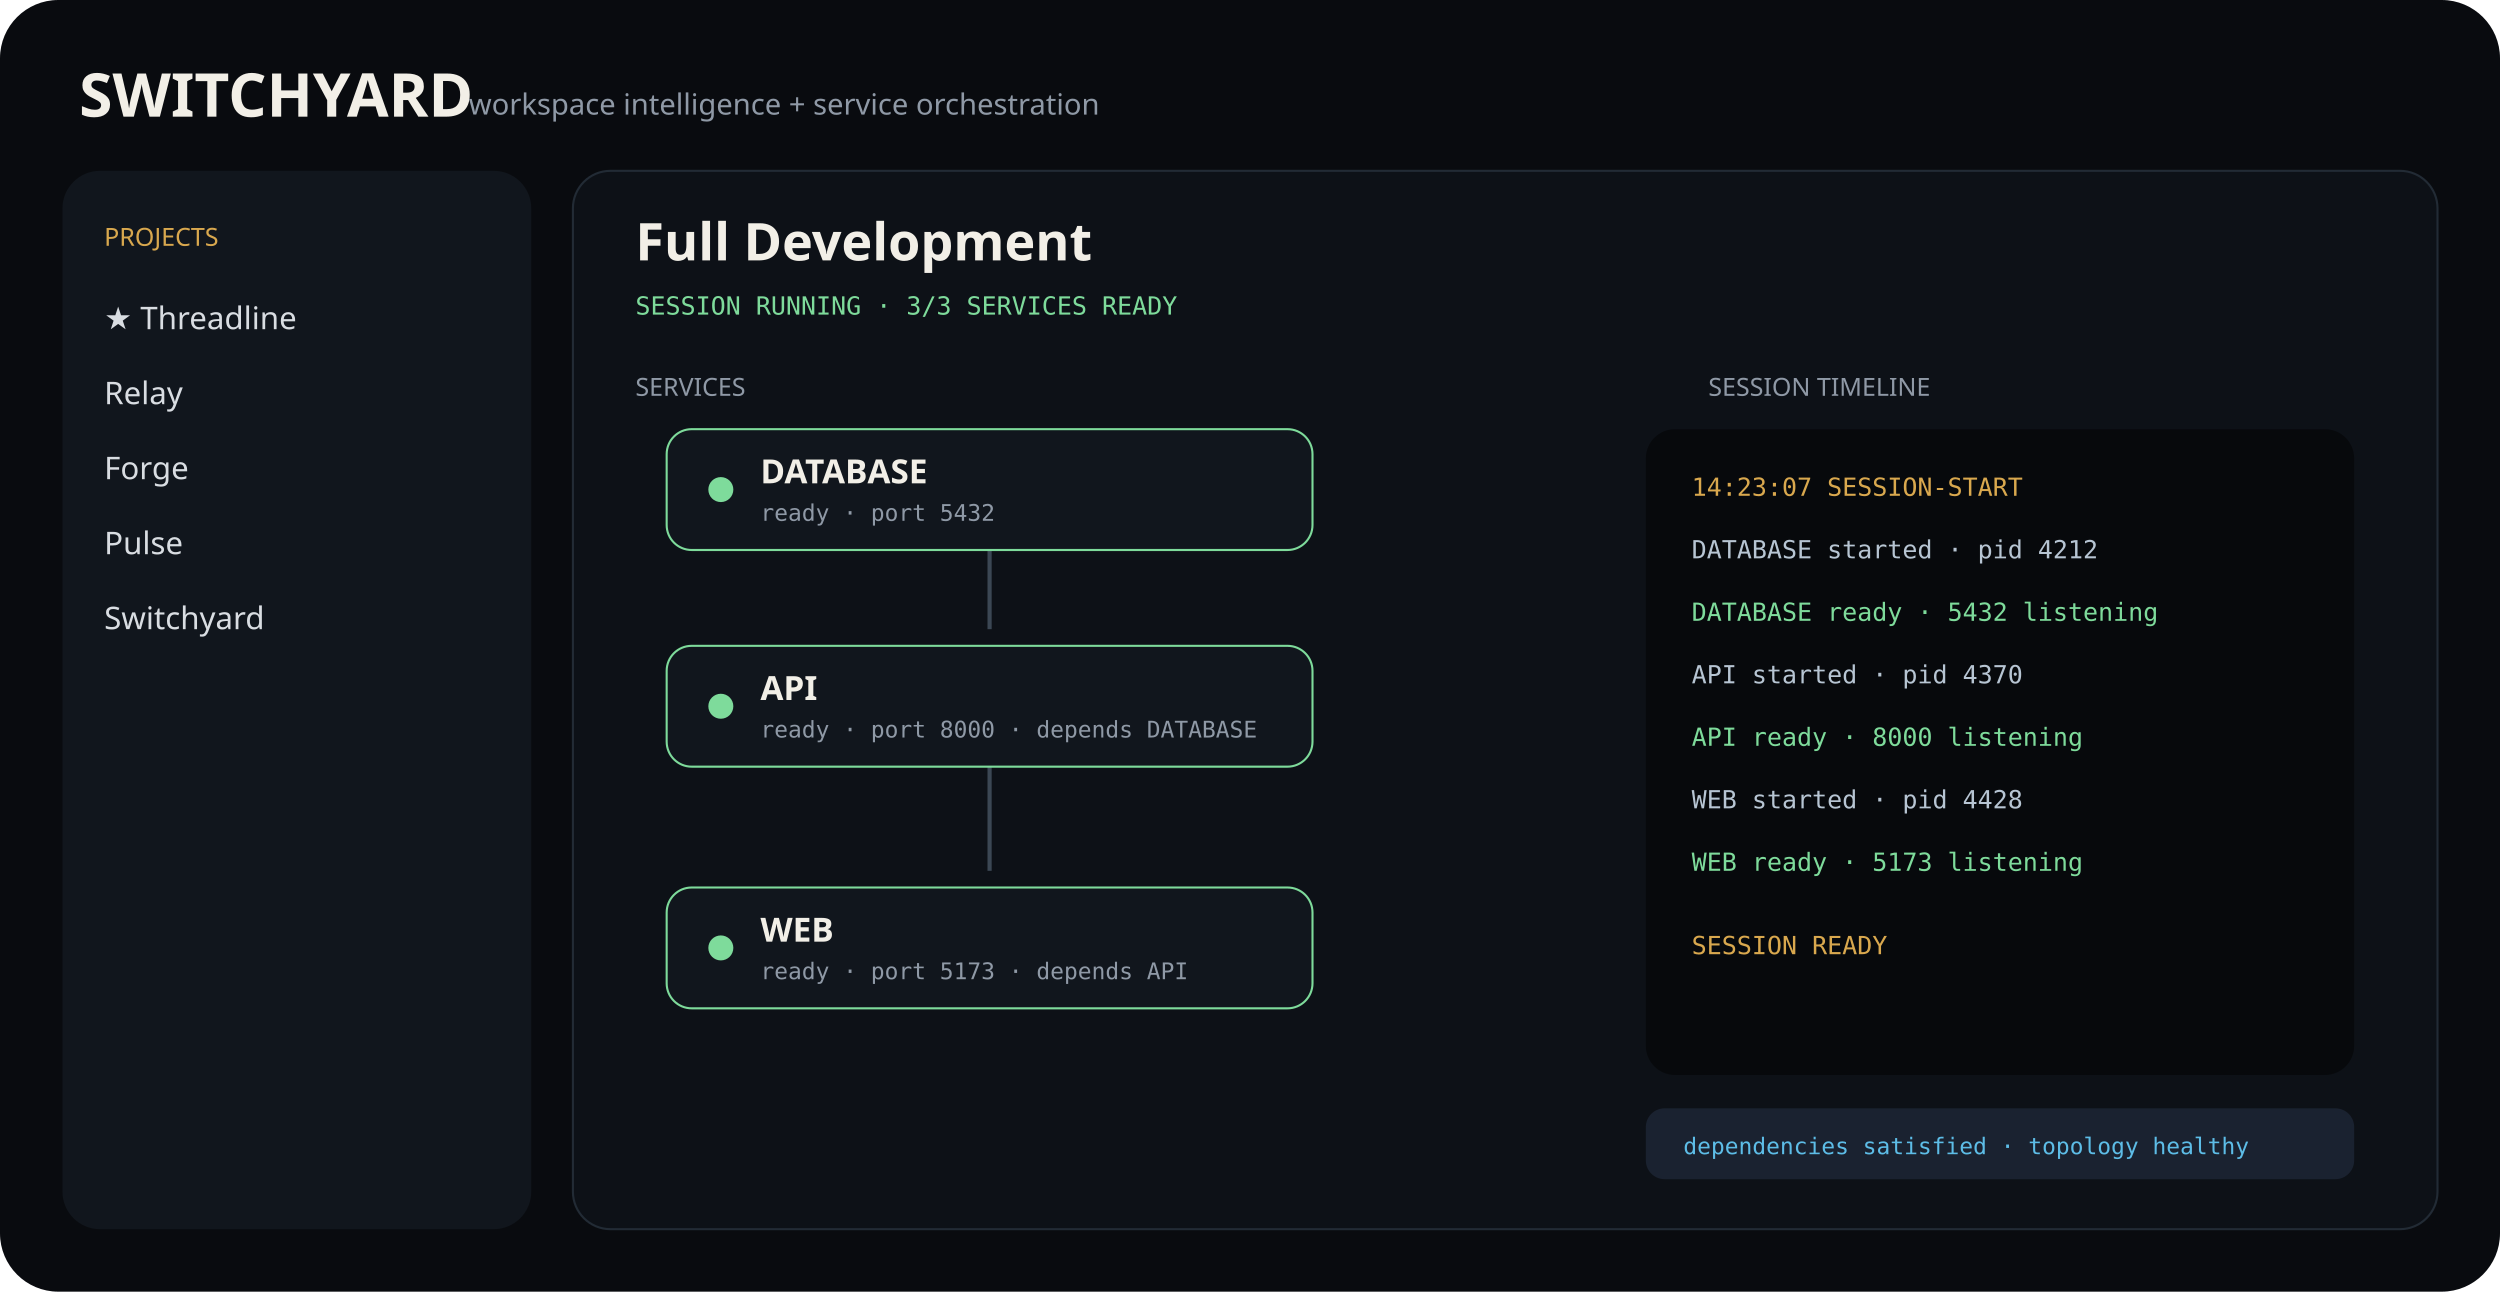
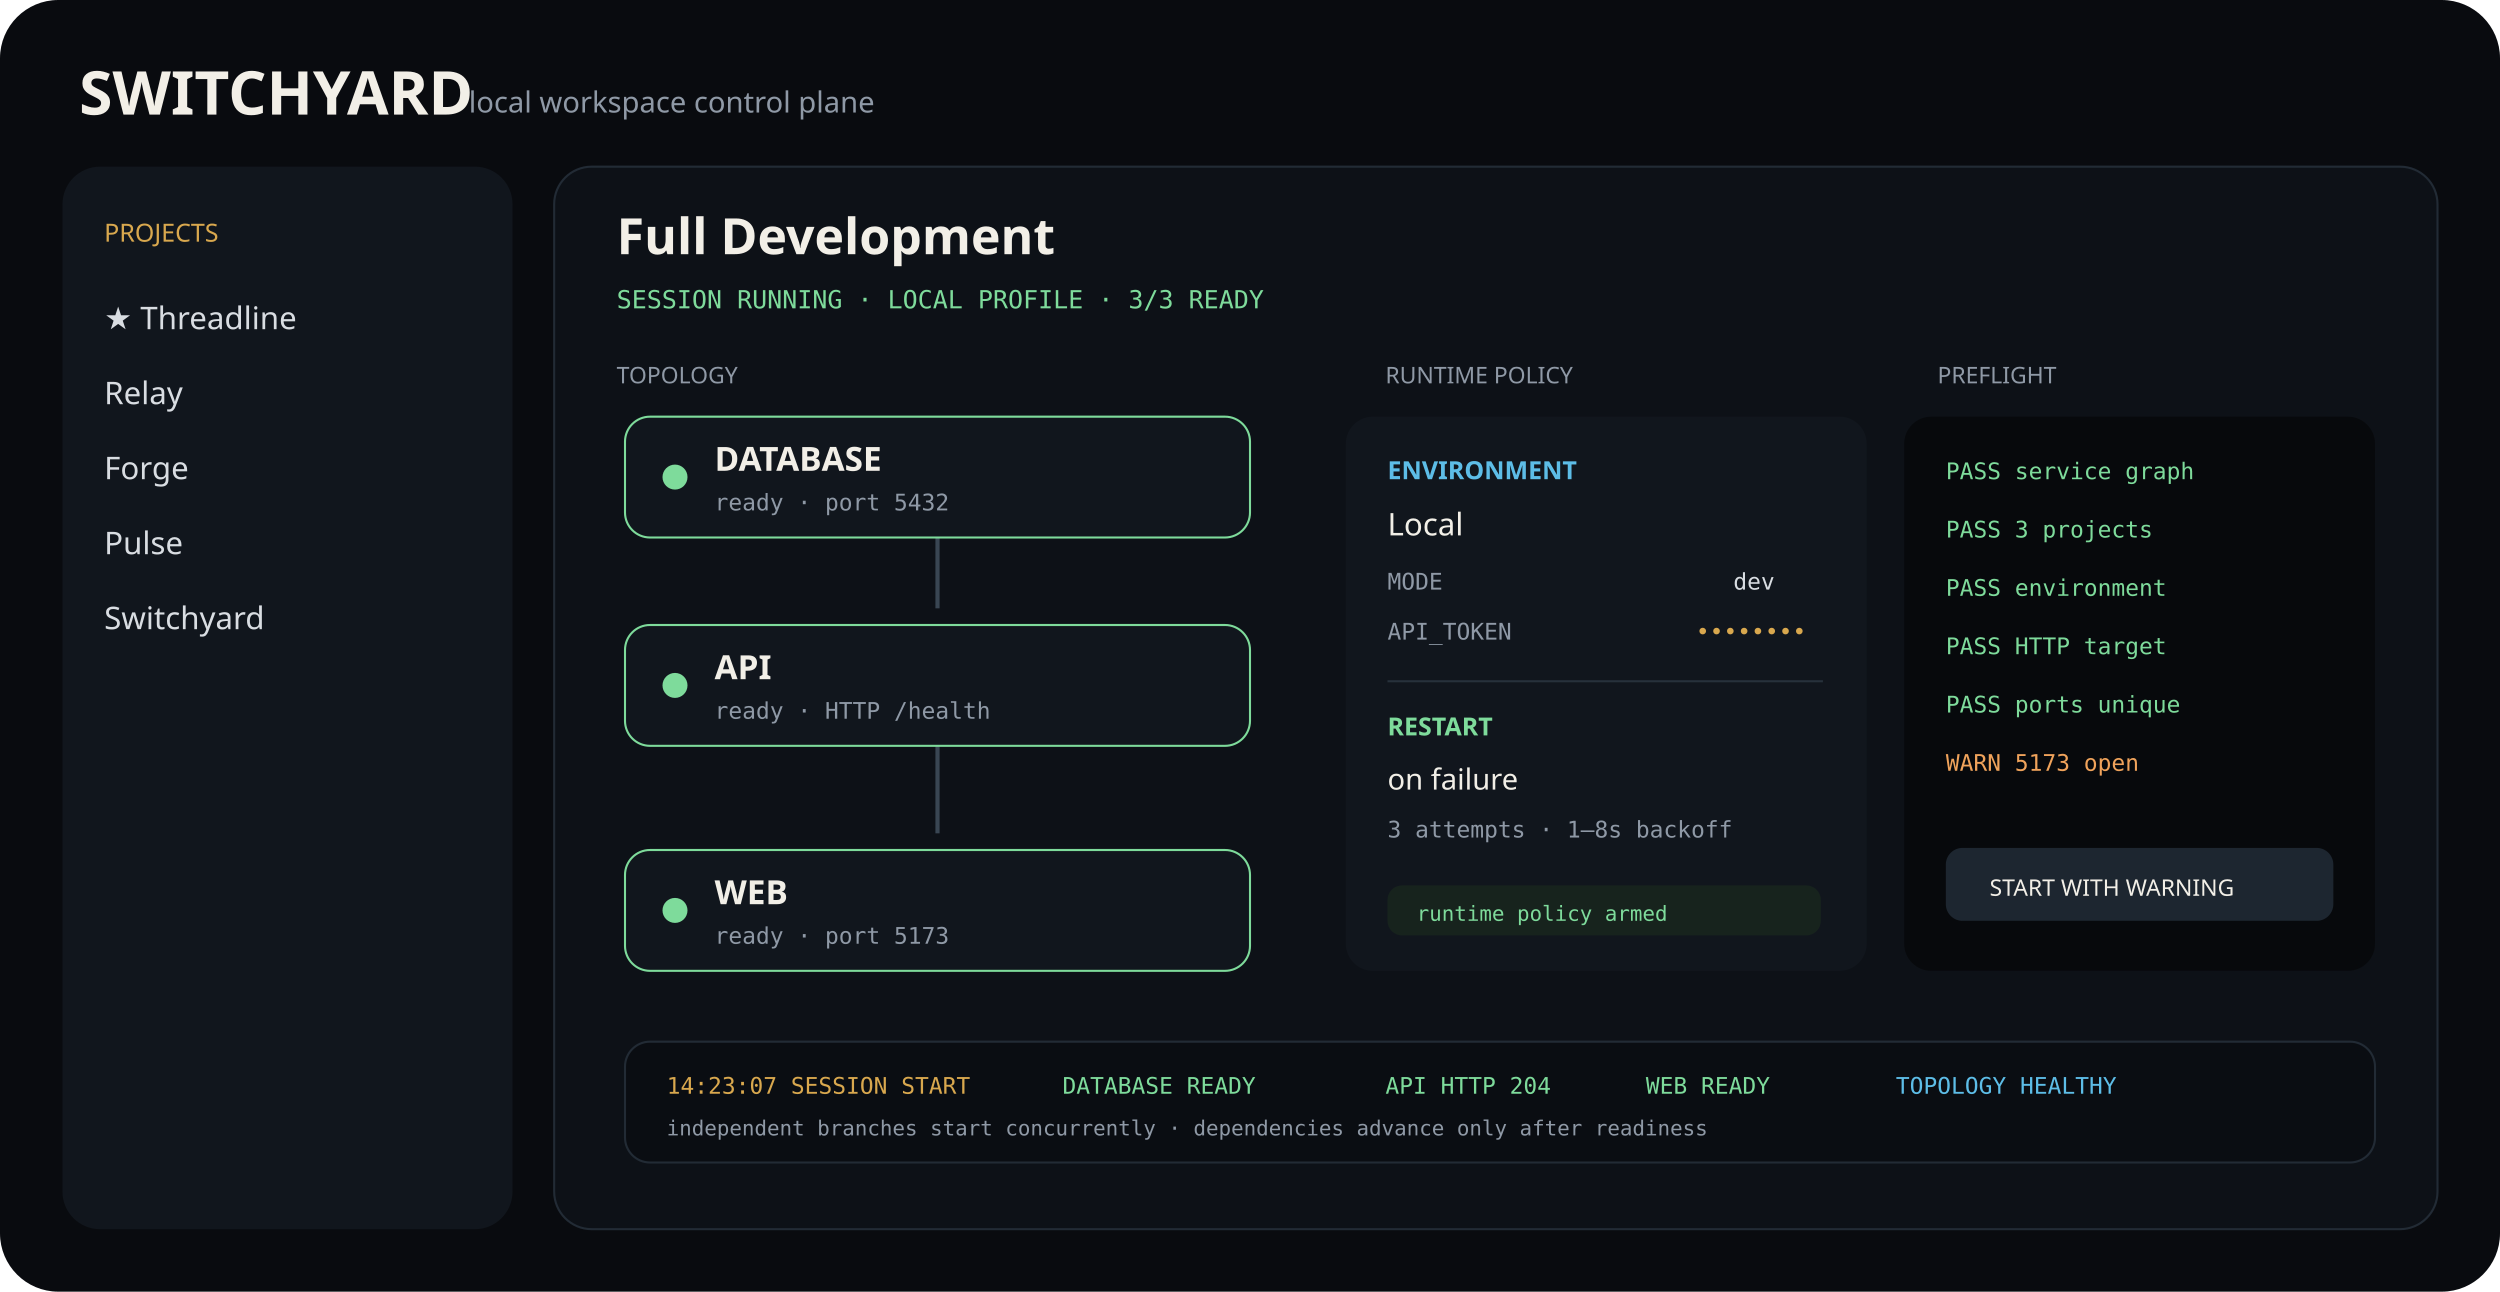
<svg xmlns="http://www.w3.org/2000/svg" viewBox="0 0 1200 620">
  <rect width="1200" height="620" rx="28" fill="#090b0f" />
-   <text x="38" y="56" fill="#f2efe7" font-family="Segoe UI" font-size="29" font-weight="700">SWITCHYARD</text>
-   <text x="225" y="55" fill="#8f99a6" font-family="Segoe UI" font-size="14">workspace intelligence + service orchestration</text>
-   <rect x="30" y="82" width="225" height="508" rx="18" fill="#11161d" />
-   <text x="50" y="118" fill="#d9a84e" font-family="Segoe UI" font-size="12">PROJECTS</text>
+   <text x="38" y="55" fill="#f2efe7" font-family="Segoe UI" font-size="29" font-weight="700">SWITCHYARD</text>
+   <text x="225" y="54" fill="#8f99a6" font-family="Segoe UI" font-size="14">local workspace control plane</text>
+   <rect x="30" y="80" width="216" height="510" rx="18" fill="#11161d" />
+   <text x="50" y="116" fill="#d9a84e" font-family="Segoe UI" font-size="12">PROJECTS</text>
  <g fill="#d9dde2" font-family="Segoe UI" font-size="15">
    <text x="50" y="158">★ Threadline</text>
    <text x="50" y="194">Relay</text>
    <text x="50" y="230">Forge</text>
    <text x="50" y="266">Pulse</text>
    <text x="50" y="302">Switchyard</text>
  </g>
-   <rect x="275" y="82" width="895" height="508" rx="18" fill="#0d1117" stroke="#222b35" />
-   <text x="305" y="125" fill="#f2efe7" font-family="Segoe UI" font-size="25" font-weight="600">Full Development</text>
-   <text x="305" y="151" fill="#7edb9b" font-family="Consolas" font-size="12">SESSION RUNNING · 3/3 SERVICES READY</text>
-   <g font-family="Segoe UI" font-size="12" fill="#8f99a6">
-     <text x="305" y="190">SERVICES</text>
-     <text x="820" y="190">SESSION TIMELINE</text>
+   <rect x="266" y="80" width="904" height="510" rx="18" fill="#0d1117" stroke="#222b35" />
+   <text x="296" y="122" fill="#f2efe7" font-family="Segoe UI" font-size="24" font-weight="600">Full Development</text>
+   <text x="296" y="148" fill="#7edb9b" font-family="Consolas" font-size="12">SESSION RUNNING · LOCAL PROFILE · 3/3 READY</text>
+   <g font-family="Segoe UI" font-size="11" fill="#8f99a6">
+     <text x="296" y="184">TOPOLOGY</text>
+     <text x="665" y="184">RUNTIME POLICY</text>
+     <text x="930" y="184">PREFLIGHT</text>
  </g>
-   <g stroke="#3b4754" stroke-width="2" fill="none">
-     <path d="M475 248 L475 302" />
-     <path d="M475 365 L475 418" />
+   <g stroke="#394653" stroke-width="2" fill="none">
+     <path d="M450 248 L450 292" />
+     <path d="M450 356 L450 400" />
  </g>
-   <g>
-     <rect x="320" y="206" width="310" height="58" rx="12" fill="#11161d" stroke="#7edb9b" />
-     <circle cx="346" cy="235" r="6" fill="#7edb9b" />
-     <text x="365" y="232" fill="#f2efe7" font-family="Segoe UI" font-size="16" font-weight="600">DATABASE</text>
-     <text x="365" y="250" fill="#8f99a6" font-family="Consolas" font-size="11">ready · port 5432</text>
-     <rect x="320" y="310" width="310" height="58" rx="12" fill="#11161d" stroke="#7edb9b" />
-     <circle cx="346" cy="339" r="6" fill="#7edb9b" />
-     <text x="365" y="336" fill="#f2efe7" font-family="Segoe UI" font-size="16" font-weight="600">API</text>
-     <text x="365" y="354" fill="#8f99a6" font-family="Consolas" font-size="11">ready · port 8000 · depends DATABASE</text>
-     <rect x="320" y="426" width="310" height="58" rx="12" fill="#11161d" stroke="#7edb9b" />
-     <circle cx="346" cy="455" r="6" fill="#7edb9b" />
-     <text x="365" y="452" fill="#f2efe7" font-family="Segoe UI" font-size="16" font-weight="600">WEB</text>
-     <text x="365" y="470" fill="#8f99a6" font-family="Consolas" font-size="11">ready · port 5173 · depends API</text>
+   <g font-family="Segoe UI">
+     <rect x="300" y="200" width="300" height="58" rx="12" fill="#11161d" stroke="#7edb9b" />
+     <circle cx="324" cy="229" r="6" fill="#7edb9b" />
+     <text x="343" y="226" fill="#f2efe7" font-size="16" font-weight="600">DATABASE</text>
+     <text x="343" y="245" fill="#8f99a6" font-family="Consolas" font-size="11">ready · port 5432</text>
+     <rect x="300" y="300" width="300" height="58" rx="12" fill="#11161d" stroke="#7edb9b" />
+     <circle cx="324" cy="329" r="6" fill="#7edb9b" />
+     <text x="343" y="326" fill="#f2efe7" font-size="16" font-weight="600">API</text>
+     <text x="343" y="345" fill="#8f99a6" font-family="Consolas" font-size="11">ready · HTTP /health</text>
+     <rect x="300" y="408" width="300" height="58" rx="12" fill="#11161d" stroke="#7edb9b" />
+     <circle cx="324" cy="437" r="6" fill="#7edb9b" />
+     <text x="343" y="434" fill="#f2efe7" font-size="16" font-weight="600">WEB</text>
+     <text x="343" y="453" fill="#8f99a6" font-family="Consolas" font-size="11">ready · port 5173</text>
  </g>
-   <rect x="790" y="206" width="340" height="310" rx="14" fill="#07090c" />
-   <g font-family="Consolas" font-size="12">
-     <text x="812" y="238" fill="#d9a84e">14:23:07  SESSION-START</text>
-     <text x="812" y="268" fill="#b7c5d3">DATABASE started · pid 4212</text>
-     <text x="812" y="298" fill="#7edb9b">DATABASE ready · 5432 listening</text>
-     <text x="812" y="328" fill="#b7c5d3">API started · pid 4370</text>
-     <text x="812" y="358" fill="#7edb9b">API ready · 8000 listening</text>
-     <text x="812" y="388" fill="#b7c5d3">WEB started · pid 4428</text>
-     <text x="812" y="418" fill="#7edb9b">WEB ready · 5173 listening</text>
-     <text x="812" y="458" fill="#d9a84e">SESSION READY</text>
+   <rect x="646" y="200" width="250" height="266" rx="13" fill="#11161d" />
+   <text x="666" y="230" fill="#5dbde7" font-family="Segoe UI" font-size="12" font-weight="600">ENVIRONMENT</text>
+   <text x="666" y="257" fill="#f2efe7" font-family="Segoe UI" font-size="15">Local</text>
+   <g font-family="Consolas" font-size="11">
+     <text x="666" y="283" fill="#8f99a6">MODE</text>
+     <text x="832" y="283" fill="#d9dde2">dev</text>
+     <text x="666" y="307" fill="#8f99a6">API_TOKEN</text>
+     <text x="814" y="307" fill="#d9a84e">••••••••</text>
  </g>
-   <rect x="790" y="532" width="340" height="34" rx="9" fill="#1a2230" />
-   <text x="808" y="554" fill="#5dbde7" font-family="Consolas" font-size="11">dependencies satisfied · topology healthy</text>
+   <line x1="666" y1="327" x2="875" y2="327" stroke="#27313b" />
+   <text x="666" y="353" fill="#7edb9b" font-family="Segoe UI" font-size="12" font-weight="600">RESTART</text>
+   <text x="666" y="379" fill="#f2efe7" font-family="Segoe UI" font-size="14">on failure</text>
+   <text x="666" y="402" fill="#8f99a6" font-family="Consolas" font-size="11">3 attempts · 1–8s backoff</text>
+   <rect x="666" y="425" width="208" height="24" rx="7" fill="#17231d" />
+   <text x="680" y="442" fill="#7edb9b" font-family="Consolas" font-size="10">runtime policy armed</text>
+   <rect x="914" y="200" width="226" height="266" rx="13" fill="#07090c" />
+   <g font-family="Consolas" font-size="11">
+     <text x="934" y="230" fill="#7edb9b">PASS  service graph</text>
+     <text x="934" y="258" fill="#7edb9b">PASS  3 projects</text>
+     <text x="934" y="286" fill="#7edb9b">PASS  environment</text>
+     <text x="934" y="314" fill="#7edb9b">PASS  HTTP target</text>
+     <text x="934" y="342" fill="#7edb9b">PASS  ports unique</text>
+     <text x="934" y="370" fill="#f0a35b">WARN  5173 open</text>
+   </g>
+   <rect x="934" y="407" width="186" height="35" rx="8" fill="#1d2630" />
+   <text x="955" y="430" fill="#f2efe7" font-family="Segoe UI" font-size="11">START WITH WARNING</text>
+   <rect x="300" y="500" width="840" height="58" rx="12" fill="#0a0d12" stroke="#222b35" />
+   <g font-family="Consolas" font-size="11">
+     <text x="320" y="525" fill="#d9a84e">14:23:07 SESSION START</text>
+     <text x="510" y="525" fill="#7edb9b">DATABASE READY</text>
+     <text x="665" y="525" fill="#7edb9b">API HTTP 204</text>
+     <text x="790" y="525" fill="#7edb9b">WEB READY</text>
+     <text x="910" y="525" fill="#5dbde7">TOPOLOGY HEALTHY</text>
+   </g>
+   <text x="320" y="545" fill="#8f99a6" font-family="Consolas" font-size="10">independent branches start concurrently · dependencies advance only after readiness</text>
</svg>
